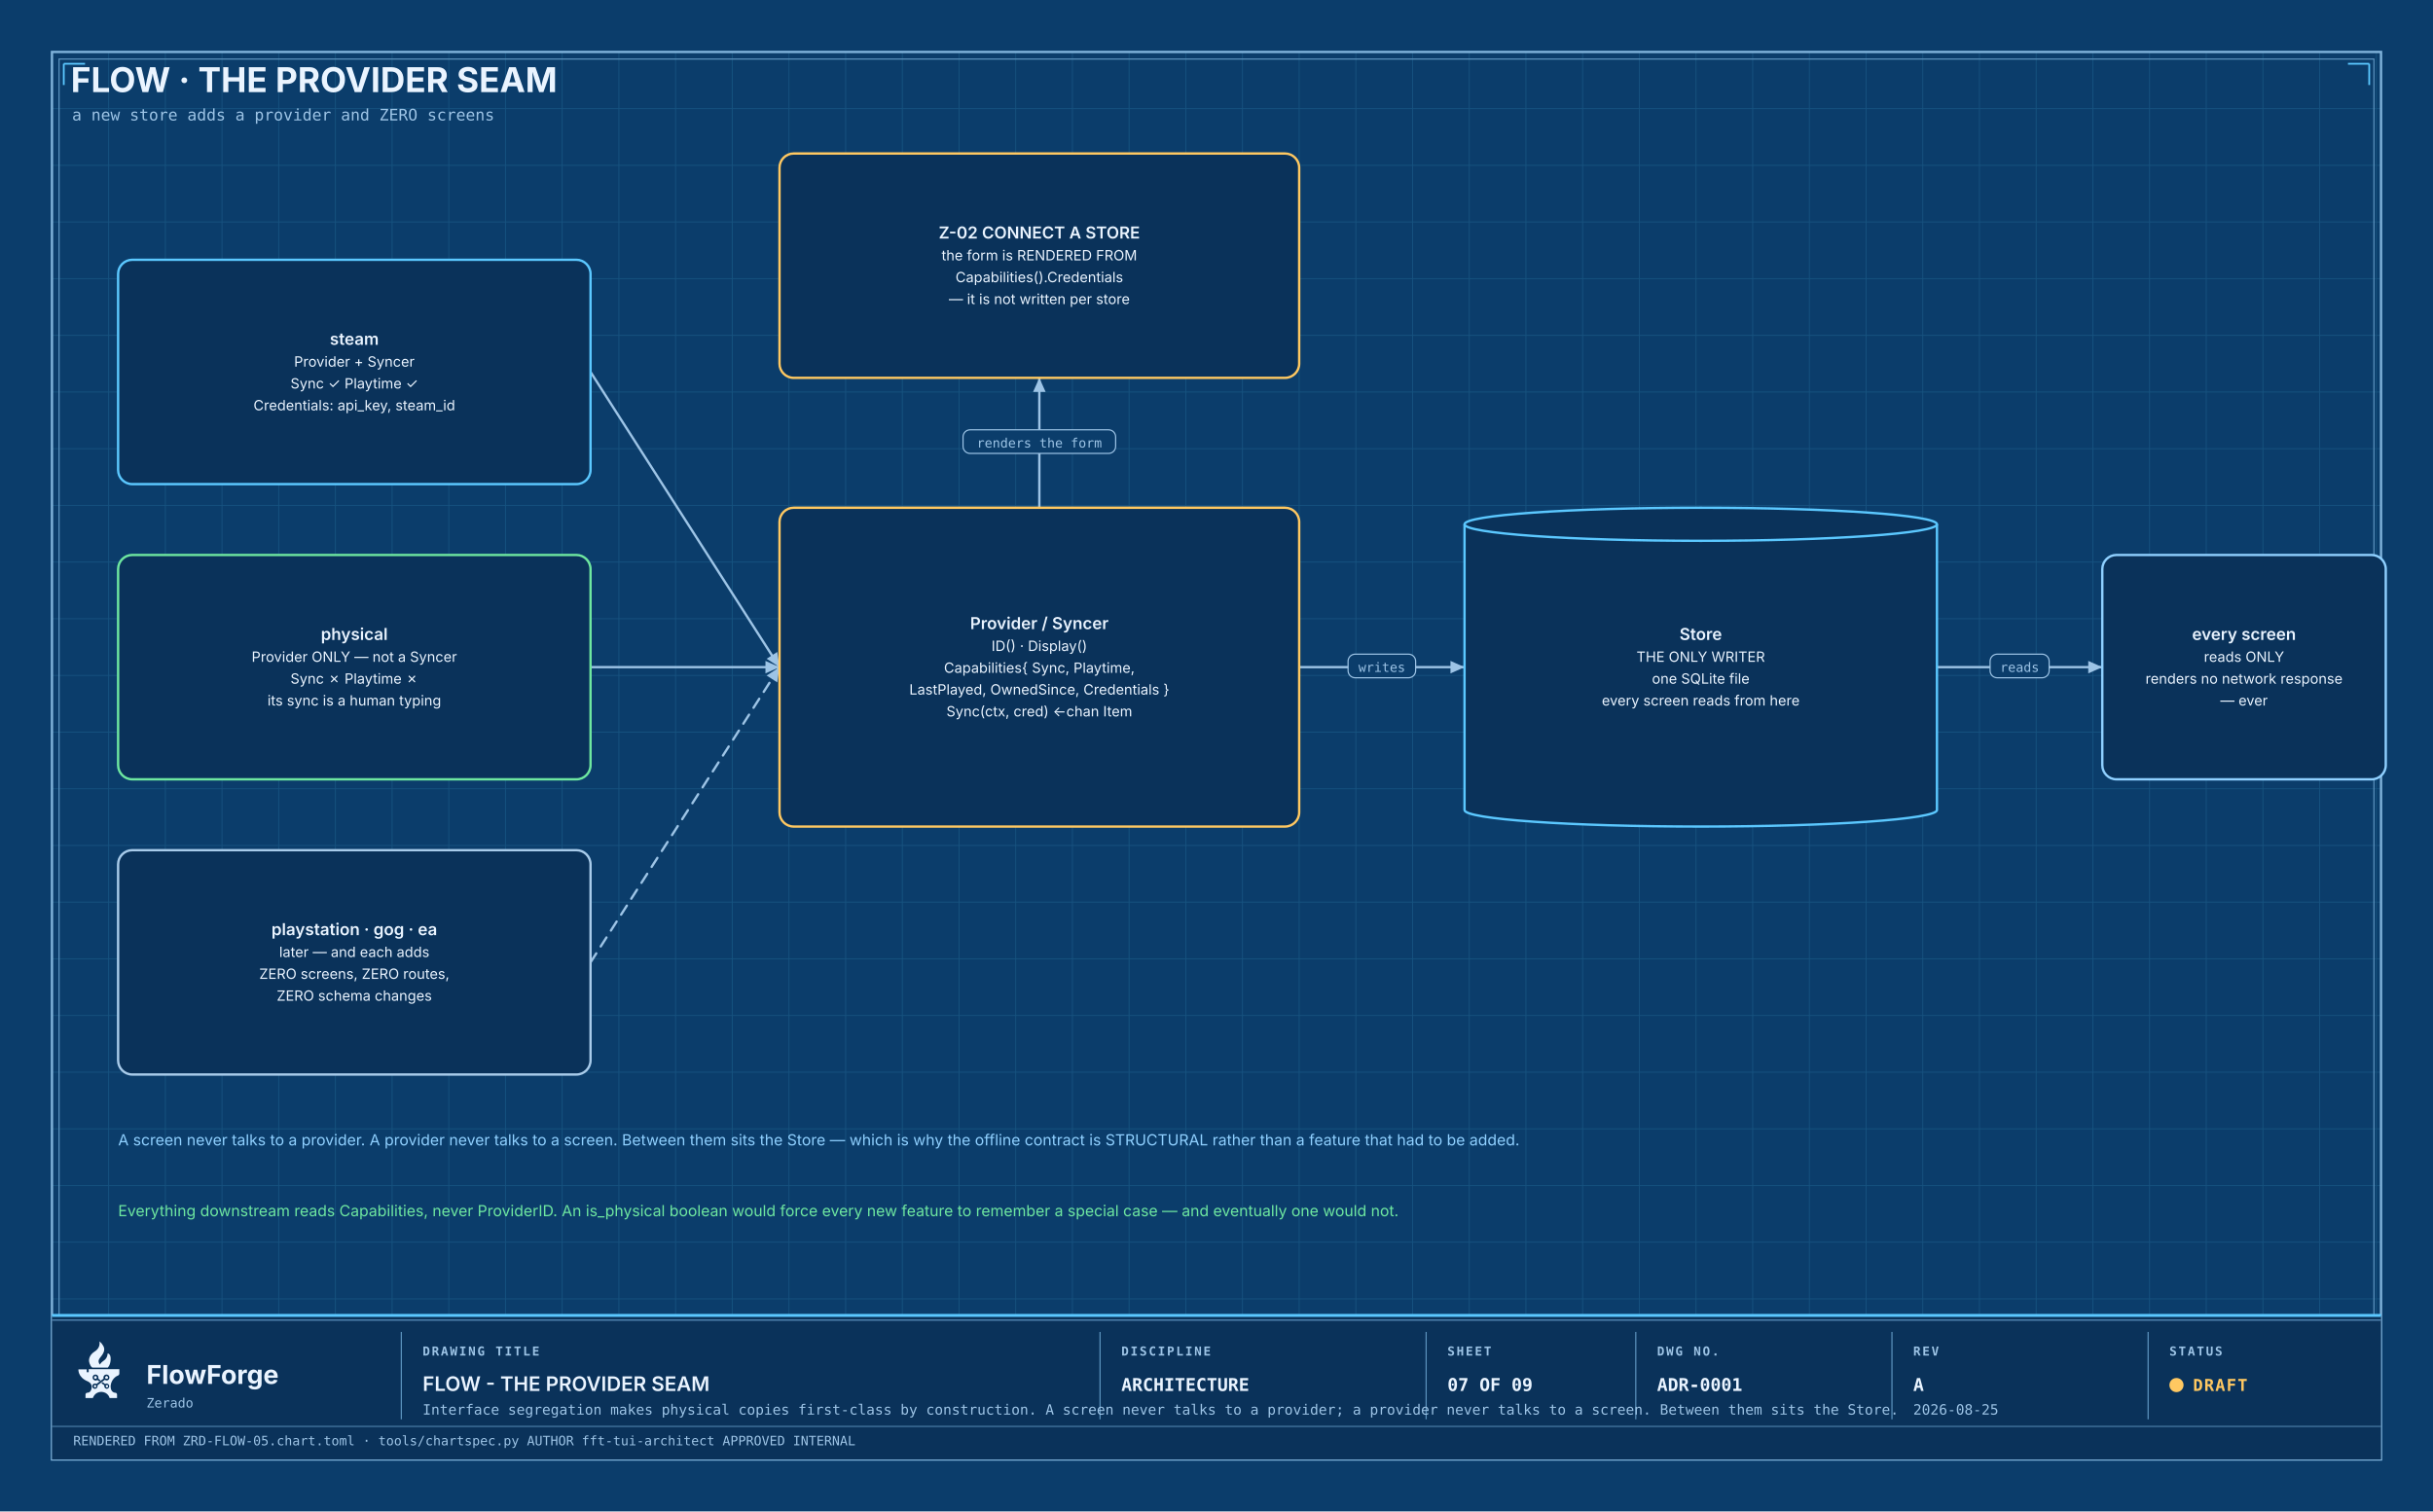
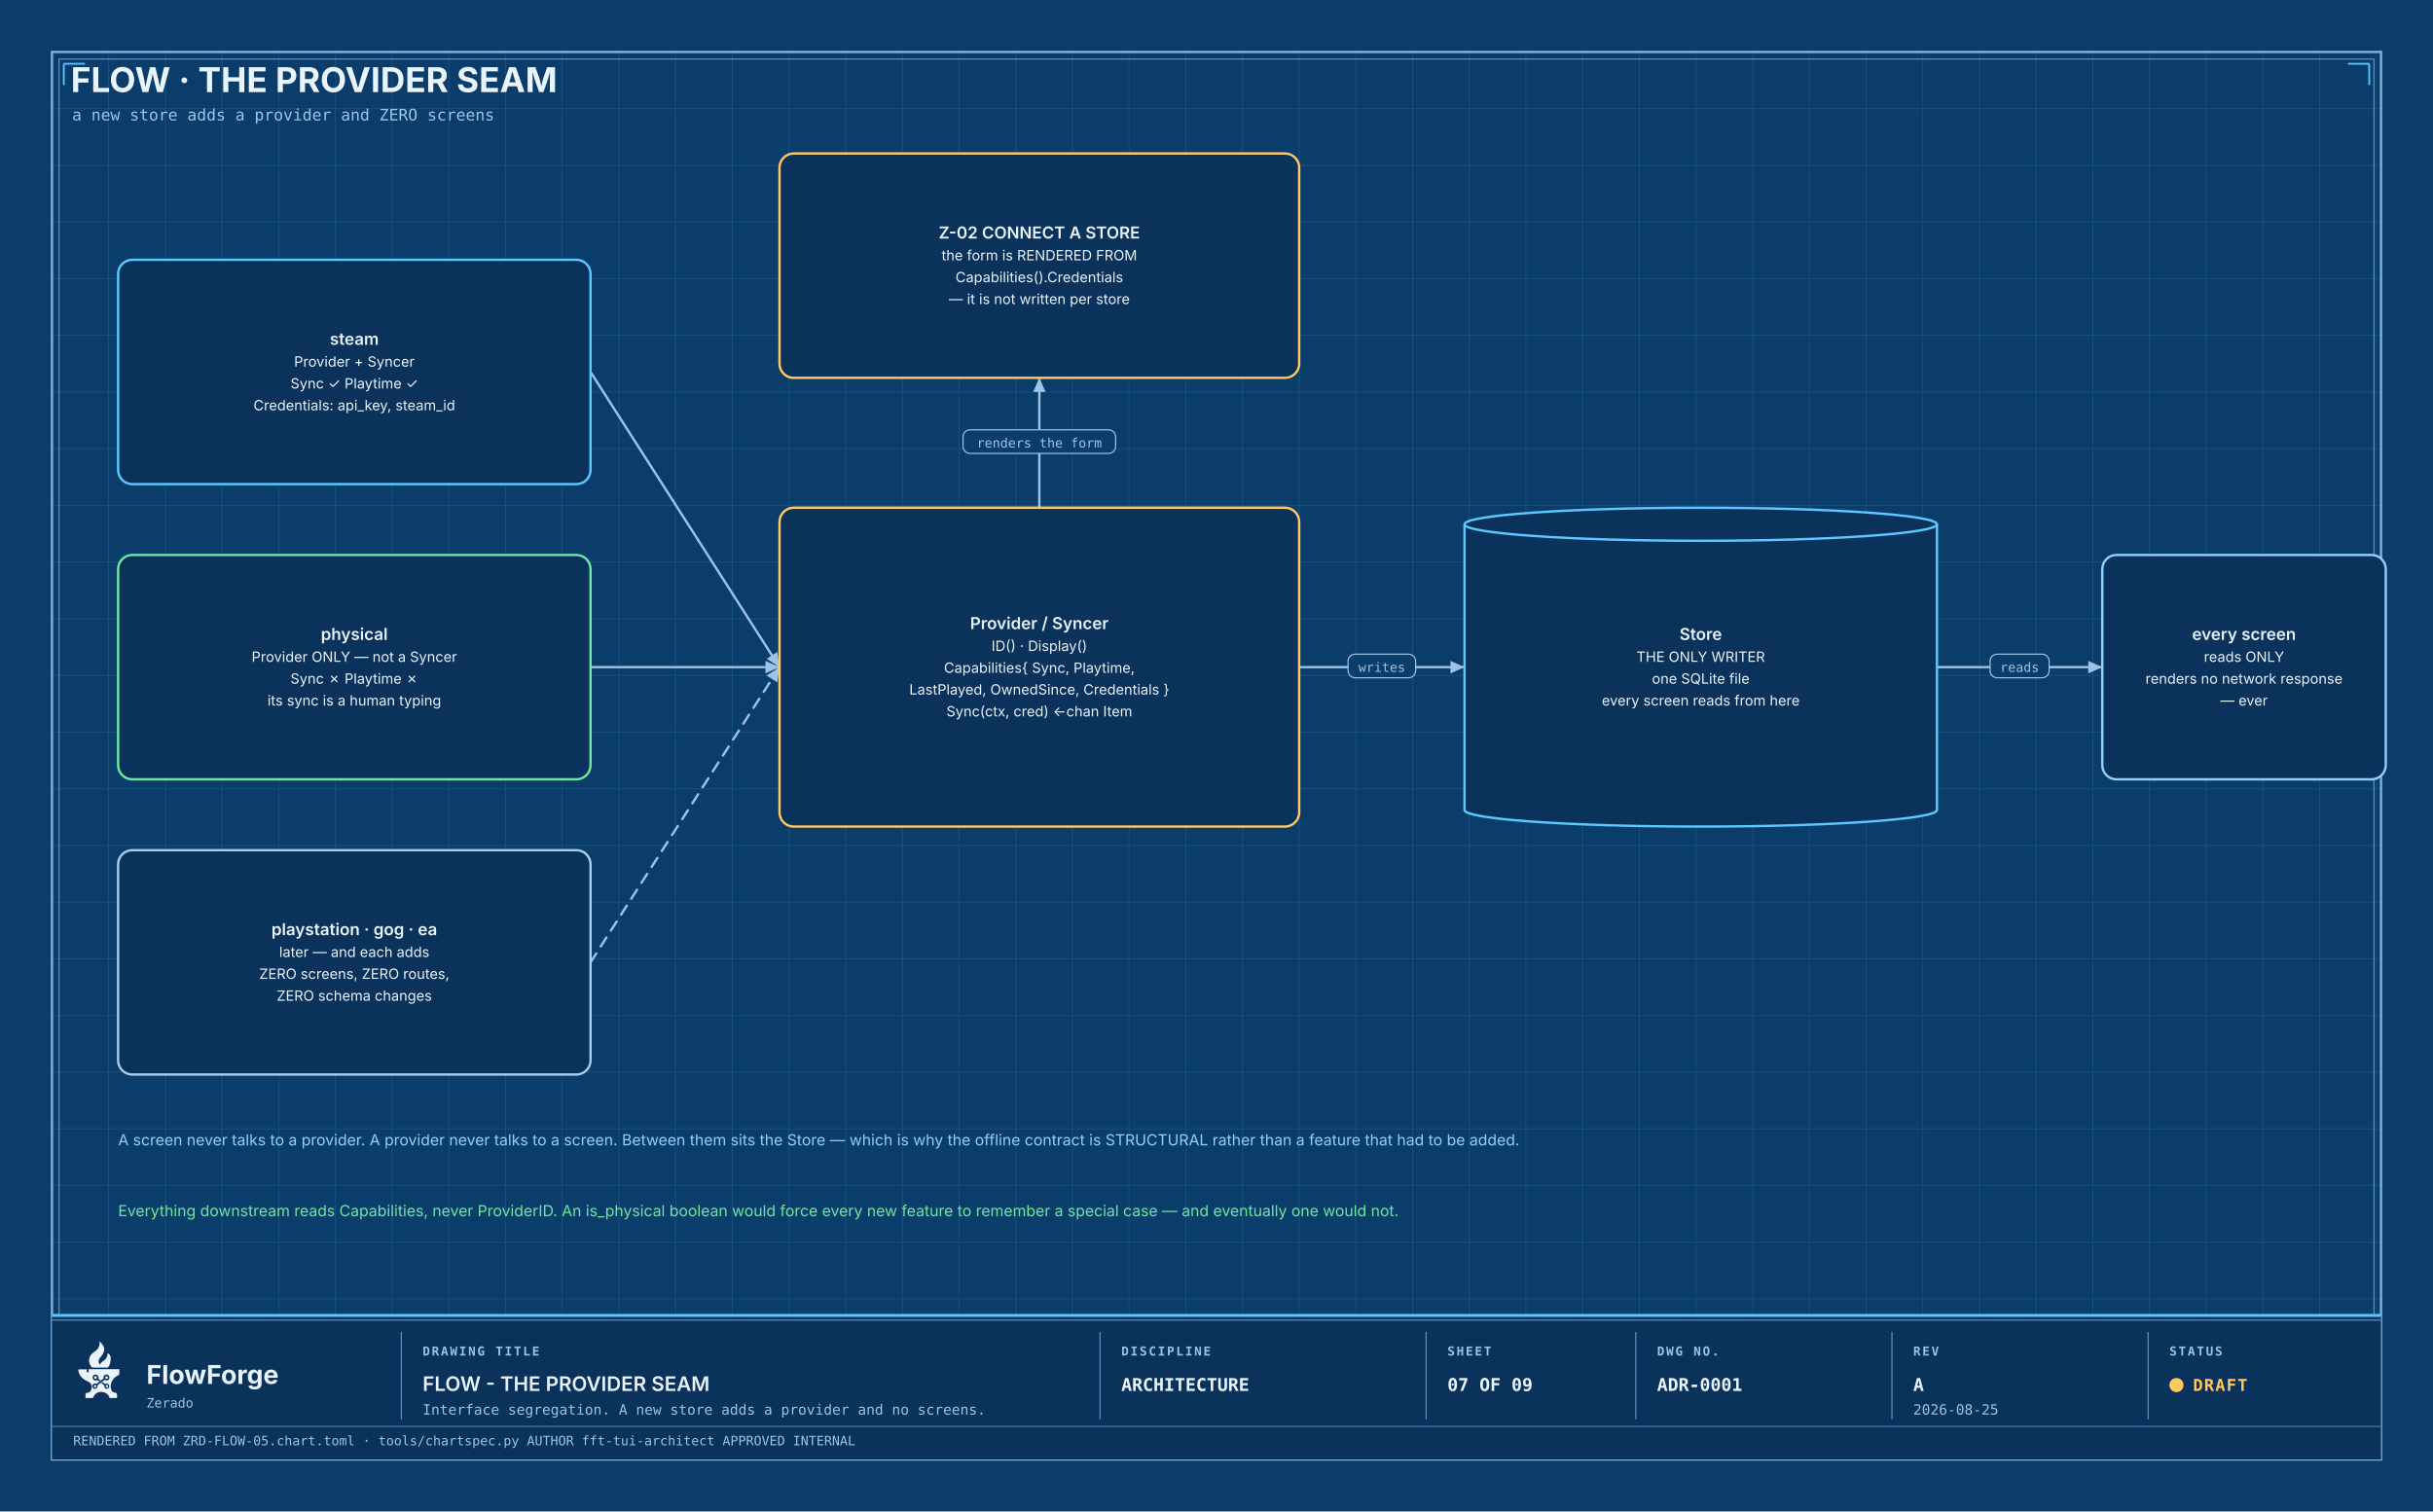
<svg xmlns="http://www.w3.org/2000/svg" width="2060" height="1280" viewBox="0 0 2060 1280" font-family="'Segoe UI', 'Helvetica Neue', Inter, Arial, sans-serif">
  <rect x="0" y="0" width="2060" height="1280" fill="#0B3D6B" />
  <line x1="44" y1="44" x2="44" y2="1236" stroke="#16527F" stroke-width="0.75" />
  <line x1="92" y1="44" x2="92" y2="1236" stroke="#16527F" stroke-width="0.75" />
  <line x1="140" y1="44" x2="140" y2="1236" stroke="#16527F" stroke-width="0.75" />
  <line x1="188" y1="44" x2="188" y2="1236" stroke="#16527F" stroke-width="0.75" />
  <line x1="236" y1="44" x2="236" y2="1236" stroke="#16527F" stroke-width="0.75" />
  <line x1="284" y1="44" x2="284" y2="1236" stroke="#16527F" stroke-width="0.75" />
  <line x1="332" y1="44" x2="332" y2="1236" stroke="#16527F" stroke-width="0.75" />
  <line x1="380" y1="44" x2="380" y2="1236" stroke="#16527F" stroke-width="0.75" />
  <line x1="428" y1="44" x2="428" y2="1236" stroke="#16527F" stroke-width="0.75" />
  <line x1="476" y1="44" x2="476" y2="1236" stroke="#16527F" stroke-width="0.75" />
  <line x1="524" y1="44" x2="524" y2="1236" stroke="#16527F" stroke-width="0.75" />
  <line x1="572" y1="44" x2="572" y2="1236" stroke="#16527F" stroke-width="0.75" />
  <line x1="620" y1="44" x2="620" y2="1236" stroke="#16527F" stroke-width="0.75" />
  <line x1="668" y1="44" x2="668" y2="1236" stroke="#16527F" stroke-width="0.75" />
  <line x1="716" y1="44" x2="716" y2="1236" stroke="#16527F" stroke-width="0.75" />
  <line x1="764" y1="44" x2="764" y2="1236" stroke="#16527F" stroke-width="0.75" />
  <line x1="812" y1="44" x2="812" y2="1236" stroke="#16527F" stroke-width="0.75" />
  <line x1="860" y1="44" x2="860" y2="1236" stroke="#16527F" stroke-width="0.75" />
  <line x1="908" y1="44" x2="908" y2="1236" stroke="#16527F" stroke-width="0.75" />
  <line x1="956" y1="44" x2="956" y2="1236" stroke="#16527F" stroke-width="0.75" />
  <line x1="1004" y1="44" x2="1004" y2="1236" stroke="#16527F" stroke-width="0.75" />
  <line x1="1052" y1="44" x2="1052" y2="1236" stroke="#16527F" stroke-width="0.75" />
  <line x1="1100" y1="44" x2="1100" y2="1236" stroke="#16527F" stroke-width="0.75" />
  <line x1="1148" y1="44" x2="1148" y2="1236" stroke="#16527F" stroke-width="0.75" />
  <line x1="1196" y1="44" x2="1196" y2="1236" stroke="#16527F" stroke-width="0.75" />
  <line x1="1244" y1="44" x2="1244" y2="1236" stroke="#16527F" stroke-width="0.75" />
  <line x1="1292" y1="44" x2="1292" y2="1236" stroke="#16527F" stroke-width="0.75" />
  <line x1="1340" y1="44" x2="1340" y2="1236" stroke="#16527F" stroke-width="0.75" />
  <line x1="1388" y1="44" x2="1388" y2="1236" stroke="#16527F" stroke-width="0.75" />
  <line x1="1436" y1="44" x2="1436" y2="1236" stroke="#16527F" stroke-width="0.75" />
  <line x1="1484" y1="44" x2="1484" y2="1236" stroke="#16527F" stroke-width="0.75" />
  <line x1="1532" y1="44" x2="1532" y2="1236" stroke="#16527F" stroke-width="0.75" />
  <line x1="1580" y1="44" x2="1580" y2="1236" stroke="#16527F" stroke-width="0.75" />
  <line x1="1628" y1="44" x2="1628" y2="1236" stroke="#16527F" stroke-width="0.75" />
  <line x1="1676" y1="44" x2="1676" y2="1236" stroke="#16527F" stroke-width="0.75" />
  <line x1="1724" y1="44" x2="1724" y2="1236" stroke="#16527F" stroke-width="0.75" />
  <line x1="1772" y1="44" x2="1772" y2="1236" stroke="#16527F" stroke-width="0.75" />
  <line x1="1820" y1="44" x2="1820" y2="1236" stroke="#16527F" stroke-width="0.75" />
  <line x1="1868" y1="44" x2="1868" y2="1236" stroke="#16527F" stroke-width="0.75" />
  <line x1="1916" y1="44" x2="1916" y2="1236" stroke="#16527F" stroke-width="0.75" />
  <line x1="1964" y1="44" x2="1964" y2="1236" stroke="#16527F" stroke-width="0.75" />
  <line x1="2012" y1="44" x2="2012" y2="1236" stroke="#16527F" stroke-width="0.75" />
  <line x1="44" y1="44" x2="2016" y2="44" stroke="#16527F" stroke-width="0.75" />
  <line x1="44" y1="92" x2="2016" y2="92" stroke="#16527F" stroke-width="0.75" />
  <line x1="44" y1="140" x2="2016" y2="140" stroke="#16527F" stroke-width="0.75" />
  <line x1="44" y1="188" x2="2016" y2="188" stroke="#16527F" stroke-width="0.75" />
  <line x1="44" y1="236" x2="2016" y2="236" stroke="#16527F" stroke-width="0.75" />
  <line x1="44" y1="284" x2="2016" y2="284" stroke="#16527F" stroke-width="0.75" />
  <line x1="44" y1="332" x2="2016" y2="332" stroke="#16527F" stroke-width="0.75" />
  <line x1="44" y1="380" x2="2016" y2="380" stroke="#16527F" stroke-width="0.75" />
  <line x1="44" y1="428" x2="2016" y2="428" stroke="#16527F" stroke-width="0.75" />
  <line x1="44" y1="476" x2="2016" y2="476" stroke="#16527F" stroke-width="0.75" />
  <line x1="44" y1="524" x2="2016" y2="524" stroke="#16527F" stroke-width="0.75" />
  <line x1="44" y1="572" x2="2016" y2="572" stroke="#16527F" stroke-width="0.75" />
  <line x1="44" y1="620" x2="2016" y2="620" stroke="#16527F" stroke-width="0.75" />
  <line x1="44" y1="668" x2="2016" y2="668" stroke="#16527F" stroke-width="0.75" />
  <line x1="44" y1="716" x2="2016" y2="716" stroke="#16527F" stroke-width="0.75" />
  <line x1="44" y1="764" x2="2016" y2="764" stroke="#16527F" stroke-width="0.75" />
  <line x1="44" y1="812" x2="2016" y2="812" stroke="#16527F" stroke-width="0.75" />
  <line x1="44" y1="860" x2="2016" y2="860" stroke="#16527F" stroke-width="0.75" />
  <line x1="44" y1="908" x2="2016" y2="908" stroke="#16527F" stroke-width="0.75" />
  <line x1="44" y1="956" x2="2016" y2="956" stroke="#16527F" stroke-width="0.75" />
  <line x1="44" y1="1004" x2="2016" y2="1004" stroke="#16527F" stroke-width="0.75" />
  <line x1="44" y1="1052" x2="2016" y2="1052" stroke="#16527F" stroke-width="0.75" />
  <line x1="44" y1="1100" x2="2016" y2="1100" stroke="#16527F" stroke-width="0.75" />
  <line x1="44" y1="1148" x2="2016" y2="1148" stroke="#16527F" stroke-width="0.75" />
  <line x1="44" y1="1196" x2="2016" y2="1196" stroke="#16527F" stroke-width="0.75" />
  <rect x="44" y="44" width="1972" height="1192" fill="none" stroke="#7FB2DA" stroke-width="2" />
  <rect x="50" y="50" width="1960" height="1180" fill="none" stroke="#5C93BE" stroke-width="1" />
  <line x1="54" y1="54" x2="72" y2="54" stroke="#5BC8FF" stroke-width="1.5" />
  <line x1="54" y1="54" x2="54" y2="72" stroke="#5BC8FF" stroke-width="1.5" />
  <line x1="2006" y1="54" x2="1988" y2="54" stroke="#5BC8FF" stroke-width="1.5" />
  <line x1="2006" y1="54" x2="2006" y2="72" stroke="#5BC8FF" stroke-width="1.5" />
  <line x1="54" y1="1226" x2="72" y2="1226" stroke="#5BC8FF" stroke-width="1.5" />
  <line x1="54" y1="1226" x2="54" y2="1208" stroke="#5BC8FF" stroke-width="1.5" />
  <line x1="2006" y1="1226" x2="1988" y2="1226" stroke="#5BC8FF" stroke-width="1.5" />
  <line x1="2006" y1="1226" x2="2006" y2="1208" stroke="#5BC8FF" stroke-width="1.5" />
  <text x="60" y="78" font-family="'Segoe UI', 'Helvetica Neue', Inter, Arial, sans-serif" font-size="29" font-weight="700" fill="#EAF4FF">FLOW  ·  THE PROVIDER SEAM</text>
  <text x="61" y="102" font-family="ui-monospace, 'Cascadia Code', 'JetBrains Mono', monospace" font-size="13.5" fill="#9DC4E6">a new store adds a provider and ZERO screens</text>
  <polyline points="500.0,315.0 660.0,565.0" fill="none" stroke="#9DC4E6" stroke-width="2.0" stroke-linejoin="round" stroke-linecap="round" />
  <polygon points="660.0,565.0 649.1,557.9 658.1,552.1" fill="#9DC4E6" />
  <polyline points="500.0,565.0 660.0,565.0" fill="none" stroke="#9DC4E6" stroke-width="2.0" stroke-linejoin="round" stroke-linecap="round" />
  <polygon points="660.0,565.0 648.1,570.3 648.1,559.7" fill="#9DC4E6" />
  <polyline points="500.0,815.0 660.0,565.0" fill="none" stroke="#9DC4E6" stroke-width="2.0" stroke-dasharray="9 7" stroke-linejoin="round" stroke-linecap="round" />
  <polygon points="660.0,565.0 658.1,577.9 649.1,572.1" fill="#9DC4E6" />
  <polyline points="880.0,430.0 880.0,320.0" fill="none" stroke="#9DC4E6" stroke-width="2.0" stroke-linejoin="round" stroke-linecap="round" />
  <polygon points="880.0,320.0 885.3,331.9 874.7,331.9" fill="#9DC4E6" />
  <polyline points="1100.0,565.0 1240.0,565.0" fill="none" stroke="#9DC4E6" stroke-width="2.0" stroke-linejoin="round" stroke-linecap="round" />
  <polygon points="1240.0,565.0 1228.1,570.3 1228.1,559.7" fill="#9DC4E6" />
  <polyline points="1640.0,565.0 1780.0,565.0" fill="none" stroke="#9DC4E6" stroke-width="2.0" stroke-linejoin="round" stroke-linecap="round" />
  <polygon points="1780.0,565.0 1768.1,570.3 1768.1,559.7" fill="#9DC4E6" />
  <rect x="100.0" y="220.0" width="400.0" height="190.0" rx="12" ry="12" fill="#0A325A" stroke="#5BC8FF" stroke-width="2.0" />
  <text x="300.0" y="292.0" font-family="'Segoe UI', 'Helvetica Neue', Inter, Arial, sans-serif" font-size="14" fill="#EAF4FF" text-anchor="middle" font-weight="600">steam</text>
  <text x="300.0" y="310.5" font-family="'Segoe UI', 'Helvetica Neue', Inter, Arial, sans-serif" font-size="12" fill="#EAF4FF" text-anchor="middle" font-weight="400">Provider + Syncer</text>
  <text x="300.0" y="329.0" font-family="'Segoe UI', 'Helvetica Neue', Inter, Arial, sans-serif" font-size="12" fill="#EAF4FF" text-anchor="middle" font-weight="400">Sync ✓   Playtime ✓</text>
  <text x="300.0" y="347.5" font-family="'Segoe UI', 'Helvetica Neue', Inter, Arial, sans-serif" font-size="12" fill="#EAF4FF" text-anchor="middle" font-weight="400">Credentials: api_key, steam_id</text>
  <rect x="100.0" y="470.0" width="400.0" height="190.0" rx="12" ry="12" fill="#0A325A" stroke="#6EE7A0" stroke-width="2.0" />
  <text x="300.0" y="542.0" font-family="'Segoe UI', 'Helvetica Neue', Inter, Arial, sans-serif" font-size="14" fill="#EAF4FF" text-anchor="middle" font-weight="600">physical</text>
  <text x="300.0" y="560.5" font-family="'Segoe UI', 'Helvetica Neue', Inter, Arial, sans-serif" font-size="12" fill="#EAF4FF" text-anchor="middle" font-weight="400">Provider ONLY — not a Syncer</text>
  <text x="300.0" y="579.0" font-family="'Segoe UI', 'Helvetica Neue', Inter, Arial, sans-serif" font-size="12" fill="#EAF4FF" text-anchor="middle" font-weight="400">Sync ✗   Playtime ✗</text>
  <text x="300.0" y="597.5" font-family="'Segoe UI', 'Helvetica Neue', Inter, Arial, sans-serif" font-size="12" fill="#EAF4FF" text-anchor="middle" font-weight="400">its sync is a human typing</text>
  <rect x="100.0" y="720.0" width="400.0" height="190.0" rx="12" ry="12" fill="#0A325A" stroke="#A8CBEA" stroke-width="2.0" />
  <text x="300.0" y="792.0" font-family="'Segoe UI', 'Helvetica Neue', Inter, Arial, sans-serif" font-size="14" fill="#EAF4FF" text-anchor="middle" font-weight="600">playstation  ·  gog  ·  ea</text>
  <text x="300.0" y="810.5" font-family="'Segoe UI', 'Helvetica Neue', Inter, Arial, sans-serif" font-size="12" fill="#EAF4FF" text-anchor="middle" font-weight="400">later — and each adds</text>
  <text x="300.0" y="829.0" font-family="'Segoe UI', 'Helvetica Neue', Inter, Arial, sans-serif" font-size="12" fill="#EAF4FF" text-anchor="middle" font-weight="400">ZERO screens, ZERO routes,</text>
  <text x="300.0" y="847.5" font-family="'Segoe UI', 'Helvetica Neue', Inter, Arial, sans-serif" font-size="12" fill="#EAF4FF" text-anchor="middle" font-weight="400">ZERO schema changes</text>
  <rect x="660.0" y="130.0" width="440.0" height="190.0" rx="12" ry="12" fill="#0A325A" stroke="#FFC861" stroke-width="2.0" />
  <text x="880.0" y="202.0" font-family="'Segoe UI', 'Helvetica Neue', Inter, Arial, sans-serif" font-size="14" fill="#EAF4FF" text-anchor="middle" font-weight="600">Z-02  CONNECT A STORE</text>
  <text x="880.0" y="220.5" font-family="'Segoe UI', 'Helvetica Neue', Inter, Arial, sans-serif" font-size="12" fill="#EAF4FF" text-anchor="middle" font-weight="400">the form is RENDERED FROM</text>
  <text x="880.0" y="239.0" font-family="'Segoe UI', 'Helvetica Neue', Inter, Arial, sans-serif" font-size="12" fill="#EAF4FF" text-anchor="middle" font-weight="400">Capabilities().Credentials</text>
  <text x="880.0" y="257.5" font-family="'Segoe UI', 'Helvetica Neue', Inter, Arial, sans-serif" font-size="12" fill="#EAF4FF" text-anchor="middle" font-weight="400">— it is not written per store</text>
  <rect x="660.0" y="430.0" width="440.0" height="270.0" rx="12" ry="12" fill="#0A325A" stroke="#FFC861" stroke-width="2.0" />
  <text x="880.0" y="532.8" font-family="'Segoe UI', 'Helvetica Neue', Inter, Arial, sans-serif" font-size="14" fill="#EAF4FF" text-anchor="middle" font-weight="600">Provider  /  Syncer</text>
  <text x="880.0" y="551.3" font-family="'Segoe UI', 'Helvetica Neue', Inter, Arial, sans-serif" font-size="12" fill="#EAF4FF" text-anchor="middle" font-weight="400">ID()  ·  Display()</text>
  <text x="880.0" y="569.8" font-family="'Segoe UI', 'Helvetica Neue', Inter, Arial, sans-serif" font-size="12" fill="#EAF4FF" text-anchor="middle" font-weight="400">Capabilities{ Sync, Playtime,</text>
  <text x="880.0" y="588.2" font-family="'Segoe UI', 'Helvetica Neue', Inter, Arial, sans-serif" font-size="12" fill="#EAF4FF" text-anchor="middle" font-weight="400">  LastPlayed, OwnedSince, Credentials }</text>
  <text x="880.0" y="606.7" font-family="'Segoe UI', 'Helvetica Neue', Inter, Arial, sans-serif" font-size="12" fill="#EAF4FF" text-anchor="middle" font-weight="400">Sync(ctx, cred) &lt;-chan Item</text>
  <path d="M1240.0,444.0 A200.0,14 0 0 1 1640.0,444.0 L1640.0,686.0 A200.0,14 0 0 1 1240.0,686.0 Z" fill="#0A325A" stroke="#5BC8FF" stroke-width="2.0" />
  <path d="M1240.0,444.0 A200.0,14 0 0 0 1640.0,444.0" fill="none" stroke="#5BC8FF" stroke-width="2.0" />
  <text x="1440.0" y="542.0" font-family="'Segoe UI', 'Helvetica Neue', Inter, Arial, sans-serif" font-size="14" fill="#EAF4FF" text-anchor="middle" font-weight="600">Store</text>
  <text x="1440.0" y="560.5" font-family="'Segoe UI', 'Helvetica Neue', Inter, Arial, sans-serif" font-size="12" fill="#EAF4FF" text-anchor="middle" font-weight="400">THE ONLY WRITER</text>
  <text x="1440.0" y="579.0" font-family="'Segoe UI', 'Helvetica Neue', Inter, Arial, sans-serif" font-size="12" fill="#EAF4FF" text-anchor="middle" font-weight="400">one SQLite file</text>
  <text x="1440.0" y="597.5" font-family="'Segoe UI', 'Helvetica Neue', Inter, Arial, sans-serif" font-size="12" fill="#EAF4FF" text-anchor="middle" font-weight="400">every screen reads from here</text>
  <rect x="1780.0" y="470.0" width="240.0" height="190.0" rx="12" ry="12" fill="#0A325A" stroke="#8FD0FF" stroke-width="2.0" />
  <text x="1900.0" y="542.0" font-family="'Segoe UI', 'Helvetica Neue', Inter, Arial, sans-serif" font-size="14" fill="#EAF4FF" text-anchor="middle" font-weight="600">every screen</text>
  <text x="1900.0" y="560.5" font-family="'Segoe UI', 'Helvetica Neue', Inter, Arial, sans-serif" font-size="12" fill="#EAF4FF" text-anchor="middle" font-weight="400">reads ONLY</text>
  <text x="1900.0" y="579.0" font-family="'Segoe UI', 'Helvetica Neue', Inter, Arial, sans-serif" font-size="12" fill="#EAF4FF" text-anchor="middle" font-weight="400">renders no network response</text>
  <text x="1900.0" y="597.5" font-family="'Segoe UI', 'Helvetica Neue', Inter, Arial, sans-serif" font-size="12" fill="#EAF4FF" text-anchor="middle" font-weight="400">— ever</text>
  <rect x="815.4" y="364.0" width="129.2" height="20" rx="6" fill="#0B3D6B" stroke="#9DC4E6" stroke-width="1" opacity="1" />
  <text x="880.0" y="379.0" font-family="ui-monospace, 'Cascadia Code', 'JetBrains Mono', monospace" font-size="11" fill="#9DC4E6" text-anchor="middle">renders the form</text>
  <rect x="1141.4" y="554.0" width="57.2" height="20" rx="6" fill="#0B3D6B" stroke="#9DC4E6" stroke-width="1" opacity="1" />
  <text x="1170.0" y="569.0" font-family="ui-monospace, 'Cascadia Code', 'JetBrains Mono', monospace" font-size="11" fill="#9DC4E6" text-anchor="middle">writes</text>
  <rect x="1685.0" y="554.0" width="50.0" height="20" rx="6" fill="#0B3D6B" stroke="#9DC4E6" stroke-width="1" opacity="1" />
  <text x="1710.0" y="569.0" font-family="ui-monospace, 'Cascadia Code', 'JetBrains Mono', monospace" font-size="11" fill="#9DC4E6" text-anchor="middle">reads</text>
  <text x="100.0" y="970.0" font-family="'Segoe UI', 'Helvetica Neue', Inter, Arial, sans-serif" font-size="13" fill="#8FD0FF" text-anchor="start" font-weight="normal">A screen never talks to a provider. A provider never talks to a screen. Between them sits the Store — which is why the offline contract is STRUCTURAL rather than a feature that had to be added.</text>
  <text x="100.0" y="1030.0" font-family="'Segoe UI', 'Helvetica Neue', Inter, Arial, sans-serif" font-size="13" fill="#6EE7A0" text-anchor="start" font-weight="normal">Everything downstream reads Capabilities, never ProviderID. An is_physical boolean would force every new feature to remember a special case — and eventually one would not.</text>
  <rect x="44" y="1114" width="1972" height="122" fill="#0A325A" />
  <line x1="44" y1="1114" x2="2016" y2="1114" stroke="#5BC8FF" stroke-width="2.5" />
  <line x1="44" y1="1118" x2="2016" y2="1118" stroke="#5C93BE" stroke-width="1" />
  <line x1="339.8" y1="1128" x2="339.8" y2="1202" stroke="#5C93BE" stroke-width="1" />
  <line x1="931.4" y1="1128" x2="931.4" y2="1202" stroke="#5C93BE" stroke-width="1" />
  <line x1="1207.5" y1="1128" x2="1207.5" y2="1202" stroke="#5C93BE" stroke-width="1" />
  <line x1="1385.0" y1="1128" x2="1385.0" y2="1202" stroke="#5C93BE" stroke-width="1" />
  <line x1="1601.9" y1="1128" x2="1601.9" y2="1202" stroke="#5C93BE" stroke-width="1" />
  <line x1="1818.8" y1="1128" x2="1818.8" y2="1202" stroke="#5C93BE" stroke-width="1" />
  <g transform="translate(58.0,1133.0) scale(1.5)" fill="#EAF4FF" stroke="none">
    <path d="M14.5,22.4c0-.4.3-.7.7-.7s.7.3.7.7-.3.7-.7.7-.7-.3-.7-.7Z" />
    <path d="M15,26.7c-.3,0-.6.3-.6.6s.3.6.6.6.6-.3.6-.6-.3-.6-.6-.6ZM21.5,21.7c-.4,0-.7.3-.7.7s.3.7.7.7.7-.3.7-.7-.3-.7-.7-.7ZM21.5,21.7c-.4,0-.7.3-.7.7s.3.7.7.7.7-.3.7-.7-.3-.7-.7-.7ZM15,26.7c-.3,0-.6.3-.6.6s.3.6.6.6.6-.3.6-.6-.3-.6-.6-.6ZM11.4,17.8v1.6h-1.1v-1.6h-4.7s-.5,4.4,5.3,6.8c0,0,2.2.9,2.2,3h0c0,.2,0,3.4-2.5,3.4-.6,0-1,.5-1,1v2h4.2c0-.1,0-.3.1-.4.5-1.1,1.3-2.1,2.4-2.6.6-.3,1.4-.5,2.2-.5s1.5.2,2.2.5c.8.4,1.5,1,2,1.8.2.4.4.8.5,1.2h4.2v-2c0-.6-.5-1-1-1,0,0-2.4,0-2.6-3.1,0-.5,0-.7,0-1,.2-1.9,1.3-3.8,2.8-4.9,0,0,.2-.1.3-.2.3-.2.7-.3,1-.5.4-.1.8-.6.8-1.1v-2.5H11.4ZM15.2,20.7c.9,0,1.7.7,1.7,1.7s0,.4-.1.6l1.3,1-.7.6-1.1-.8c-.3.2-.6.3-1,.3-.9,0-1.7-.7-1.7-1.7s.7-1.7,1.7-1.7ZM21.7,28.8c-.8,0-1.5-.7-1.5-1.5s0-.3,0-.5l-1.6-1.2.7-.6,1.4,1.1c.2-.2.5-.3.8-.3.8,0,1.5.7,1.5,1.5s-.7,1.5-1.5,1.5ZM21.5,24c-.4,0-.7-.1-1-.3l-4.1,3.1c0,.2,0,.3,0,.5,0,.8-.7,1.5-1.5,1.5s-1.5-.7-1.5-1.5.7-1.5,1.5-1.5.6,0,.8.3l4.1-3.1c0-.2-.1-.4-.1-.6,0-.9.7-1.7,1.7-1.7s1.7.7,1.7,1.7-.7,1.7-1.7,1.7ZM21.7,26.7c-.3,0-.6.3-.6.6s.3.6.6.6.6-.3.6-.6-.3-.6-.6-.6ZM21.5,21.7c-.4,0-.7.3-.7.7s.3.7.7.7.7-.3.7-.7-.3-.7-.7-.7ZM15,26.7c-.3,0-.6.3-.6.6s.3.6.6.6.6-.3.6-.6-.3-.6-.6-.6Z" />
    <path d="M17.4,1.9s1.1,3.5-2.6,5.8c-3.7,2.3-3.2,5.5-3.2,5.5,0,0,.3,2.5,1.8,3.6h8.8s1.5-1.4,1.6-4.7-1.7-3.3-1.7-3.3c0,0,0,2.6-2.1,4s-2.2,2.3-2.2,2.3c0,0-1.8-1.6-.1-3.7s3.4-4.4,1.9-6.9-2.3-2.4-2.3-2.4Z" />
    <path d="M15.6,27.3c0,.3-.3.6-.6.6s-.6-.3-.6-.6.3-.6.6-.6.6.3.6.6Z" />
    <path d="M22.2,22.4c0,.4-.3.7-.7.7s-.7-.3-.7-.7.3-.7.7-.7.7.3.7.7Z" />
    <path d="M22.3,27.3c0,.3-.3.6-.6.6s-.6-.3-.6-.6.3-.6.6-.6.6.3.6.6Z" />
    <path d="M15.9,22.4c0,.4-.3.7-.7.7s-.7-.3-.7-.7.3-.7.7-.7.7.3.7.7Z" />
  </g>
  <text x="124.0" y="1172" font-family="'Segoe UI', 'Helvetica Neue', Inter, Arial, sans-serif" font-size="22" font-weight="700" fill="#EAF4FF">FlowForge</text>
  <text x="124.0" y="1192" font-family="ui-monospace, 'Cascadia Code', 'JetBrains Mono', monospace" font-size="11" fill="#9DC4E6">Zerado</text>
  <text x="357.8" y="1148" font-family="ui-monospace, 'Cascadia Code', 'JetBrains Mono', monospace" font-size="10.5" font-weight="700" letter-spacing="1.4" fill="#9DC4E6">DRAWING TITLE</text>
  <text x="357.8" y="1178" font-family="'Segoe UI', 'Helvetica Neue', Inter, Arial, sans-serif" font-size="17" font-weight="600" fill="#EAF4FF">FLOW - THE PROVIDER SEAM</text>
-   <text x="357.8" y="1198" font-family="ui-monospace, 'Cascadia Code', 'JetBrains Mono', monospace" font-size="12" fill="#9DC4E6">Interface segregation makes physical copies first-class by construction. A screen never talks to a provider; a provider never talks to a screen. Between them sits the Store.</text>
+   <text x="357.8" y="1198" font-family="ui-monospace, 'Cascadia Code', 'JetBrains Mono', monospace" font-size="12" fill="#9DC4E6">Interface segregation. A new store adds a provider and no screens.</text>
  <text x="949.4" y="1148" font-family="ui-monospace, 'Cascadia Code', 'JetBrains Mono', monospace" font-size="10.5" font-weight="700" letter-spacing="1.4" fill="#9DC4E6">DISCIPLINE</text>
  <text x="949.4" y="1178" font-family="ui-monospace, 'Cascadia Code', 'JetBrains Mono', monospace" font-size="15" font-weight="600" fill="#EAF4FF">ARCHITECTURE</text>
  <text x="1225.5" y="1148" font-family="ui-monospace, 'Cascadia Code', 'JetBrains Mono', monospace" font-size="10.5" font-weight="700" letter-spacing="1.4" fill="#9DC4E6">SHEET</text>
  <text x="1225.5" y="1178" font-family="ui-monospace, 'Cascadia Code', 'JetBrains Mono', monospace" font-size="15" font-weight="600" fill="#EAF4FF">07 OF 09</text>
  <text x="1403.0" y="1148" font-family="ui-monospace, 'Cascadia Code', 'JetBrains Mono', monospace" font-size="10.5" font-weight="700" letter-spacing="1.4" fill="#9DC4E6">DWG NO.</text>
  <text x="1403.0" y="1178" font-family="ui-monospace, 'Cascadia Code', 'JetBrains Mono', monospace" font-size="15" font-weight="600" fill="#EAF4FF">ADR-0001</text>
  <text x="1619.9" y="1148" font-family="ui-monospace, 'Cascadia Code', 'JetBrains Mono', monospace" font-size="10.5" font-weight="700" letter-spacing="1.4" fill="#9DC4E6">REV</text>
  <text x="1619.9" y="1178" font-family="ui-monospace, 'Cascadia Code', 'JetBrains Mono', monospace" font-size="15" font-weight="600" fill="#EAF4FF">A</text>
  <text x="1619.9" y="1198" font-family="ui-monospace, 'Cascadia Code', 'JetBrains Mono', monospace" font-size="12" fill="#9DC4E6">2026-08-25</text>
  <text x="1836.8" y="1148" font-family="ui-monospace, 'Cascadia Code', 'JetBrains Mono', monospace" font-size="10.5" font-weight="700" letter-spacing="1.4" fill="#9DC4E6">STATUS</text>
  <circle cx="1842.8" cy="1173" r="6" fill="#FFC861" />
  <text x="1856.8" y="1178" font-family="ui-monospace, 'Cascadia Code', 'JetBrains Mono', monospace" font-size="14" font-weight="600" letter-spacing="1" fill="#FFC861">DRAFT</text>
  <line x1="44" y1="1208" x2="2016" y2="1208" stroke="#5C93BE" stroke-width="0.75" />
  <text x="62.0" y="1224" font-family="ui-monospace, 'Cascadia Code', 'JetBrains Mono', monospace" font-size="11" fill="#9DC4E6">RENDERED FROM  ZRD-FLOW-05.chart.toml · tools/chartspec.py      AUTHOR fft-tui-architect      APPROVED       INTERNAL</text>
</svg>
